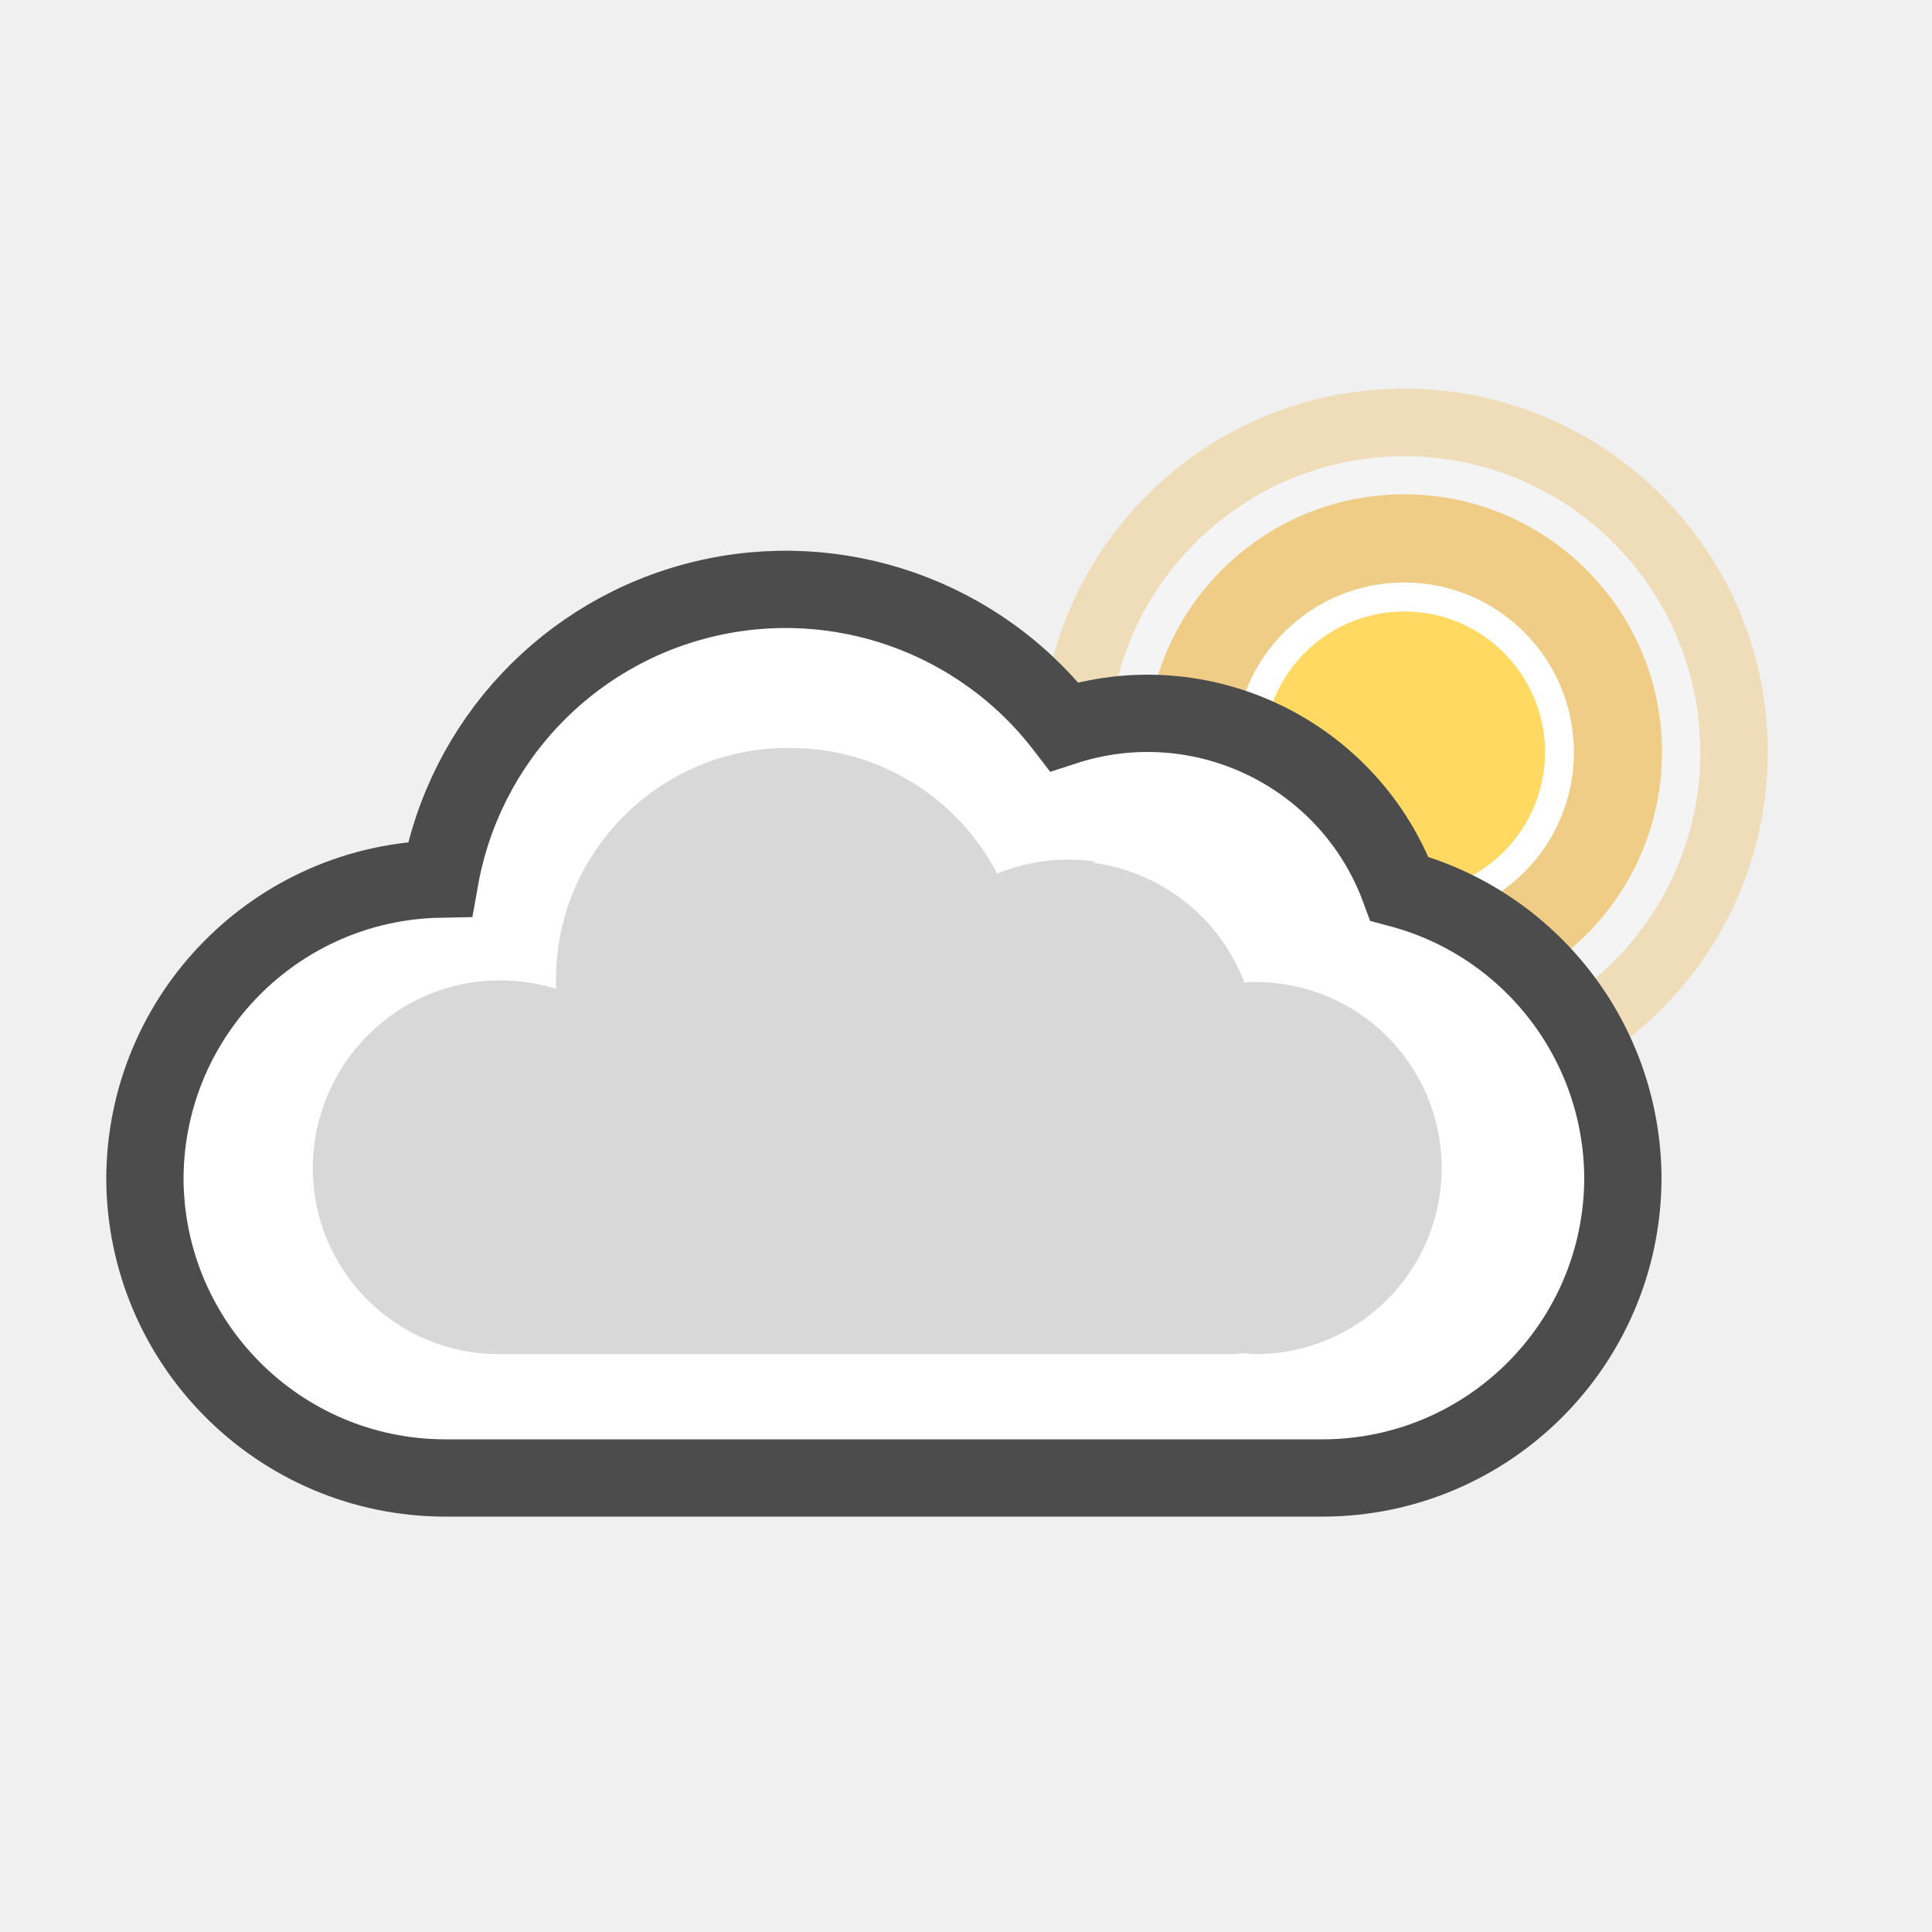
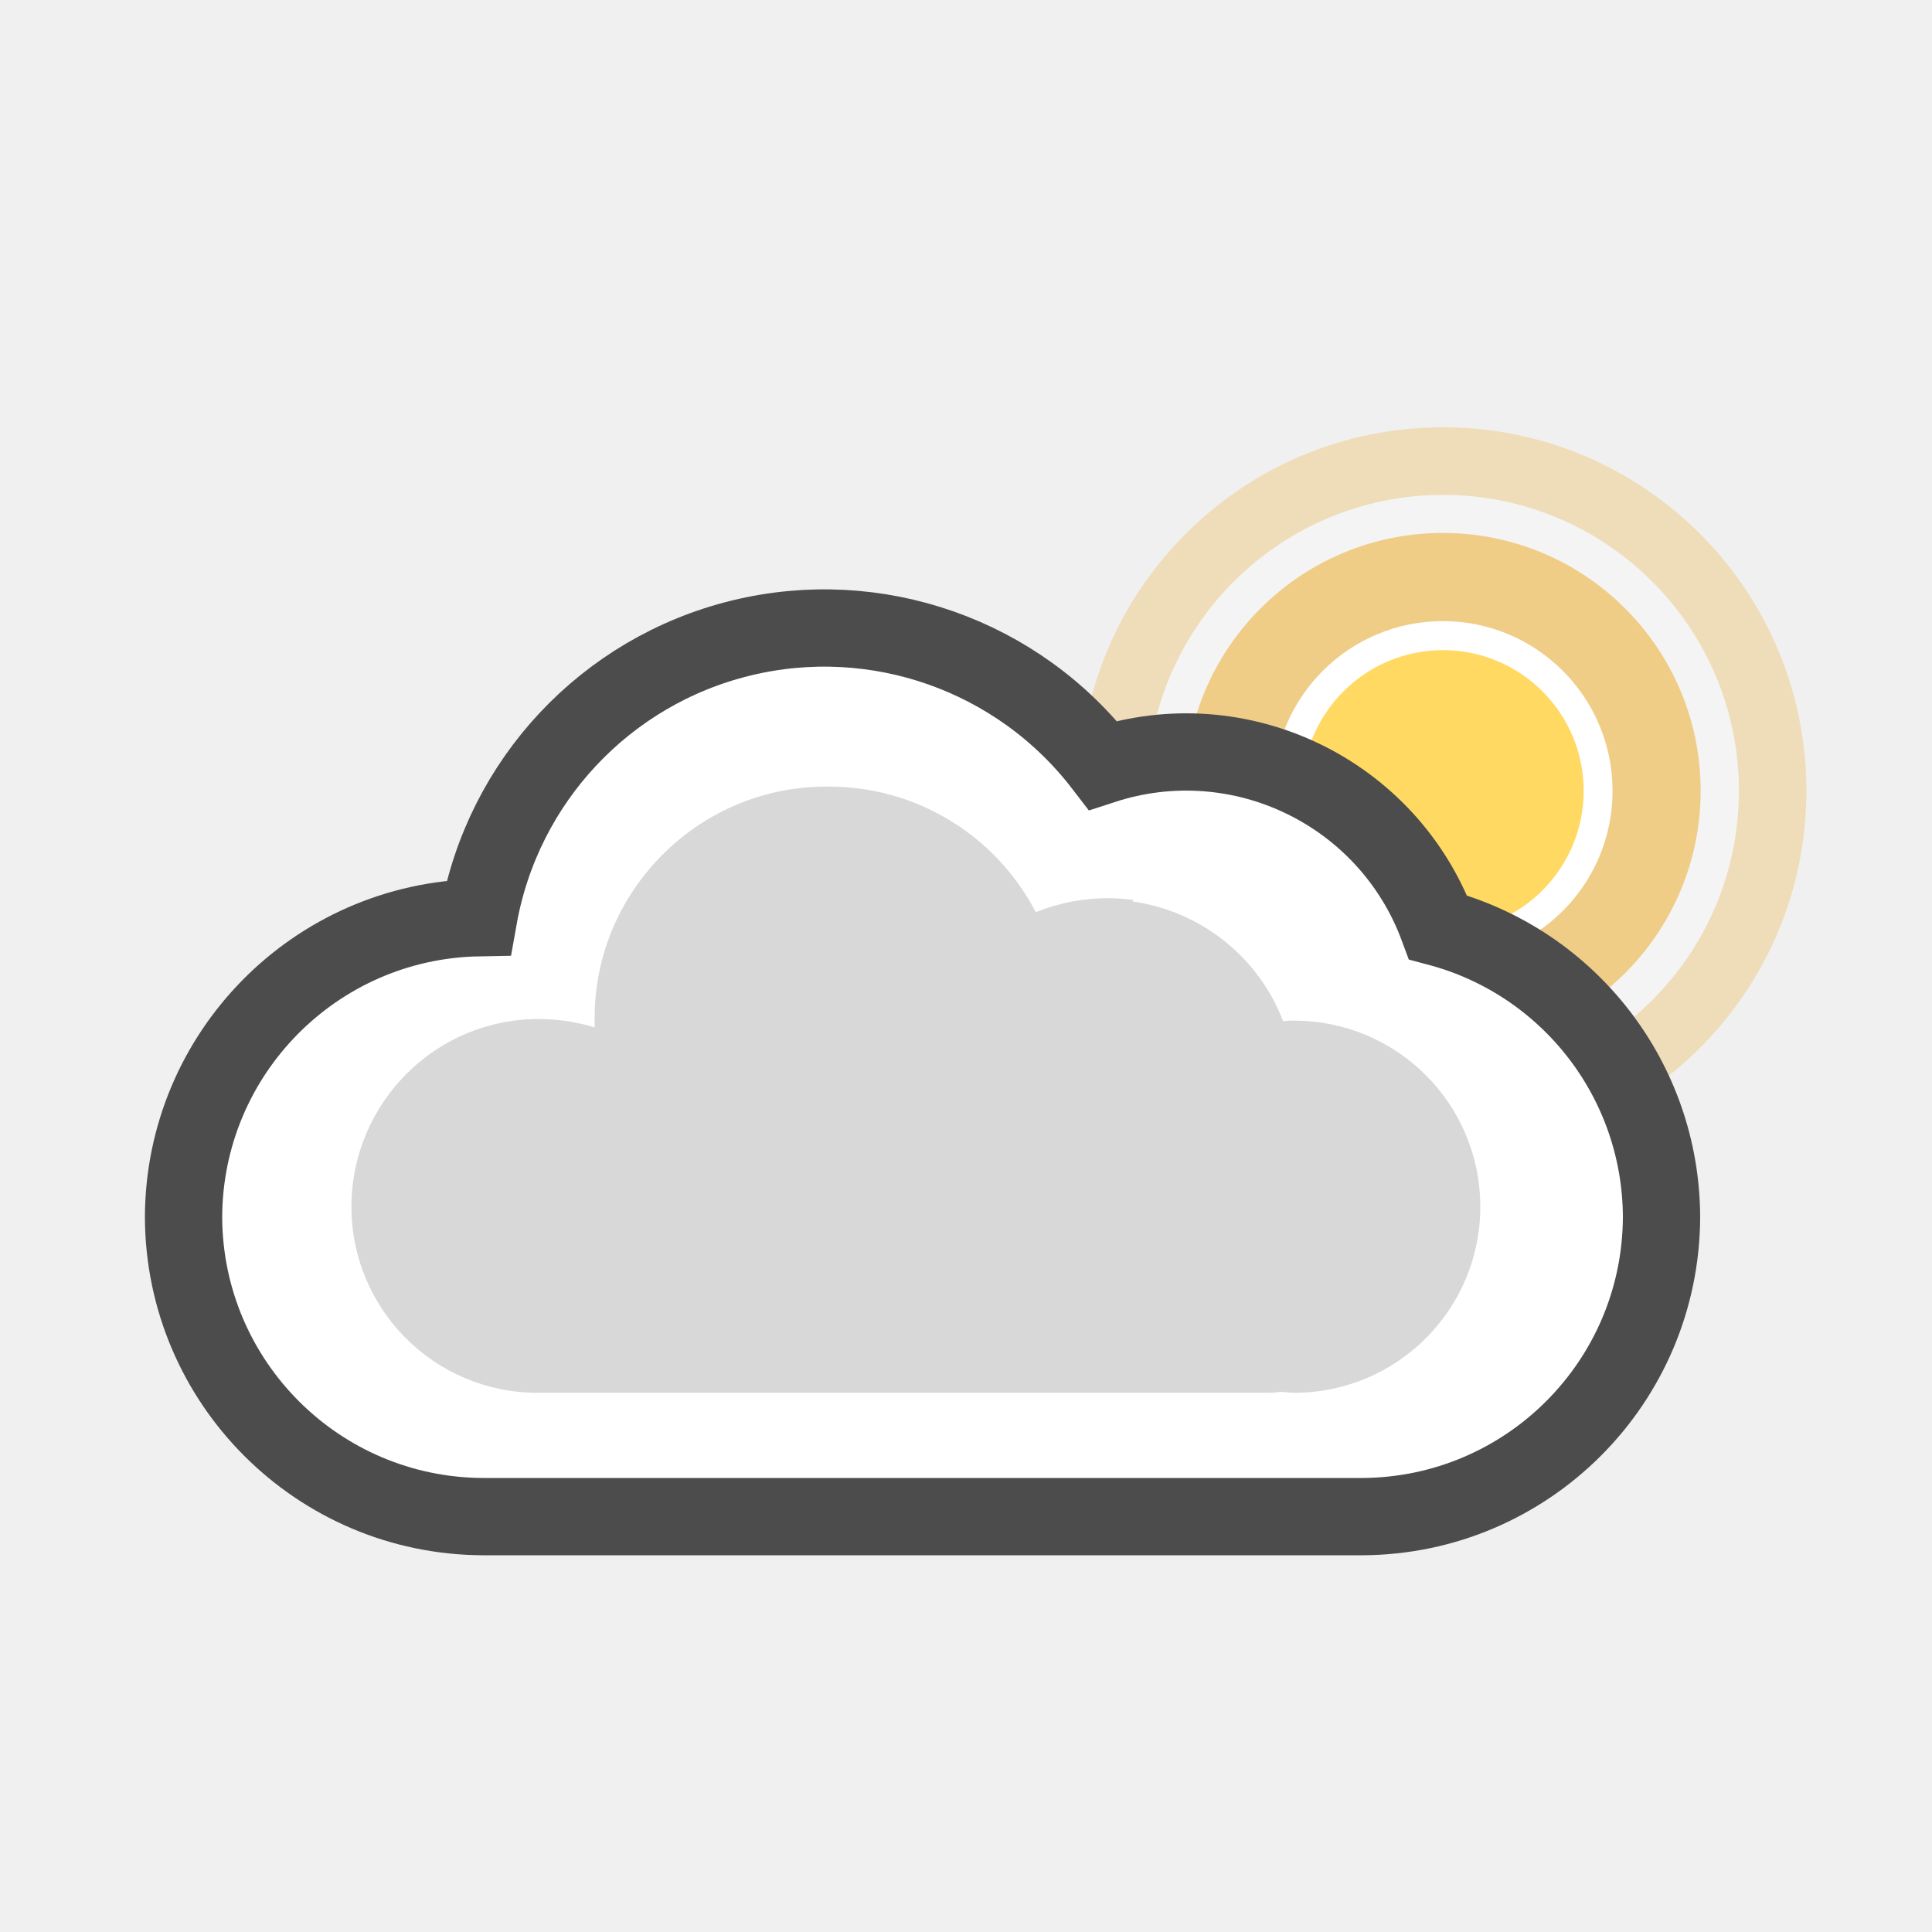
- <svg xmlns="http://www.w3.org/2000/svg" viewBox="0 0 200 200">
+ <svg xmlns="http://www.w3.org/2000/svg" id="Layer_1" data-name="Layer 1" viewBox="0 0 200 200">
  <defs>
    <style>.cls-1{opacity:0.3;}.cls-2,.cls-6{fill:#fff;}.cls-3{fill:#edb23e;}.cls-4{opacity:0.6;}.cls-5{fill:#ffd961;}.cls-6{stroke:#4c4c4c;stroke-miterlimit:10;stroke-width:8px;}.cls-7{fill:#d8d8d8;}</style>
  </defs>
-   <g id="Layer_4" data-name="Layer 4">
-     <g class="cls-1">
-       <path class="cls-2" d="M145.37,112A34.14,34.14,0,1,1,179.5,77.87,34.17,34.17,0,0,1,145.37,112Z" />
-       <path class="cls-3" d="M145.36,47.23a30.64,30.64,0,1,1-30.63,30.63,30.67,30.67,0,0,1,30.63-30.63m0-7A37.64,37.64,0,1,0,183,77.86a37.63,37.63,0,0,0-37.64-37.63Z" />
-     </g>
-     <g class="cls-4">
-       <circle class="cls-3" cx="145.36" cy="77.86" r="26.69" />
-     </g>
-     <circle class="cls-5" cx="145.37" cy="77.87" r="16.06" />
-     <path class="cls-2" d="M145.36,63.3A14.57,14.57,0,1,1,130.8,77.86,14.59,14.59,0,0,1,145.36,63.3m0-3a17.57,17.57,0,1,0,17.57,17.56A17.57,17.57,0,0,0,145.36,60.3Z" />
-     <path class="cls-6" d="M144.87,92a27.81,27.81,0,0,0-34.7-16.78A36.36,36.36,0,0,0,45.54,91,31.11,31.11,0,0,0,15,122h0a31.12,31.12,0,0,0,31,31H137a31.12,31.12,0,0,0,31-31h0A31.13,31.13,0,0,0,144.87,92Z" />
-     <path class="cls-7" d="M130.06,101.65c-.42,0-.82,0-1.23.07a19.57,19.57,0,0,0-18.35-12.58A19.78,19.78,0,0,0,103,90.59a24.05,24.05,0,0,0-21.44-13,23.79,23.79,0,0,0-24,23.59c0,.47,0,.93,0,1.38a20,20,0,0,0-5.92-.9,19.26,19.26,0,1,0,0,38.52l.5,0,.47,0h74.43c.44,0,.86,0,1.28-.07s1.1.07,1.66.07a19.26,19.26,0,1,0,0-38.52Z" />
-     <path class="cls-7" d="M113.34,89.17a19.33,19.33,0,0,0-2.65-.19,19.88,19.88,0,0,0-7.47,1.45,24.09,24.09,0,0,0-21.49-13A23.85,23.85,0,0,0,57.68,101c0,.47,0,.93,0,1.39a20,20,0,0,0-5.93-.9,19.3,19.3,0,1,0,0,38.6l.51,0,.47,0H83.91Z" />
+   <g class="cls-1">
+     <path class="cls-2" d="M149.37,116A34.14,34.14,0,1,1,183.5,81.87,34.17,34.17,0,0,1,149.37,116Z" />
+     <path class="cls-3" d="M149.36,51.23a30.64,30.64,0,1,1-30.63,30.63,30.67,30.67,0,0,1,30.63-30.63m0-7A37.64,37.64,0,1,0,187,81.86a37.63,37.63,0,0,0-37.64-37.63Z" />
  </g>
+   <g class="cls-4">
+     <circle class="cls-3" cx="149.36" cy="81.86" r="26.69" />
+   </g>
+   <circle class="cls-5" cx="149.37" cy="81.87" r="16.06" />
+   <path class="cls-2" d="M149.36,67.3A14.57,14.57,0,1,1,134.8,81.86,14.59,14.59,0,0,1,149.36,67.3m0-3a17.57,17.57,0,1,0,17.57,17.56A17.57,17.57,0,0,0,149.36,64.3Z" />
+   <path class="cls-6" d="M148.87,96a27.81,27.81,0,0,0-34.7-16.78A36.36,36.36,0,0,0,49.54,95,31.11,31.11,0,0,0,19,126h0a31.12,31.12,0,0,0,31,31H141a31.12,31.12,0,0,0,31-31h0A31.13,31.13,0,0,0,148.87,96Z" />
+   <path class="cls-7" d="M134.06,105.65c-.42,0-.82,0-1.23.07a19.57,19.57,0,0,0-18.35-12.58A19.78,19.78,0,0,0,107,94.59a24.05,24.05,0,0,0-21.44-13,23.79,23.79,0,0,0-24,23.59c0,.47,0,.93,0,1.38a20,20,0,0,0-5.92-.9,19.26,19.26,0,1,0,0,38.52l.5,0,.47,0h74.43c.44,0,.86,0,1.28-.07s1.1.07,1.66.07a19.26,19.26,0,1,0,0-38.52Z" />
+   <path class="cls-7" d="M117.34,93.17a19.33,19.33,0,0,0-2.65-.19,19.88,19.88,0,0,0-7.47,1.45,24.09,24.09,0,0,0-21.49-13A23.85,23.85,0,0,0,61.68,105c0,.47,0,.93,0,1.39a20,20,0,0,0-5.93-.9,19.3,19.3,0,1,0,0,38.6l.51,0,.47,0H87.91Z" />
</svg>
